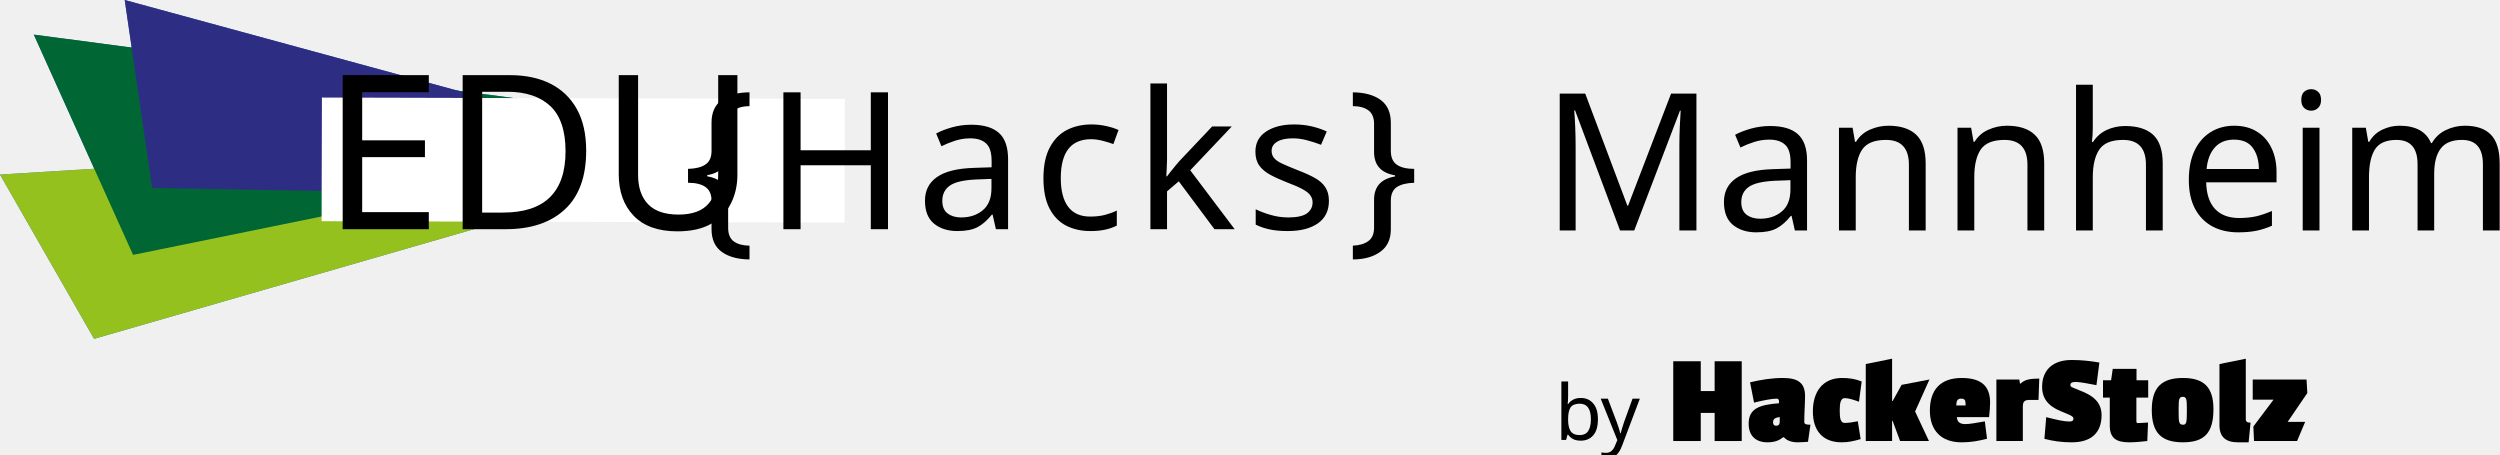
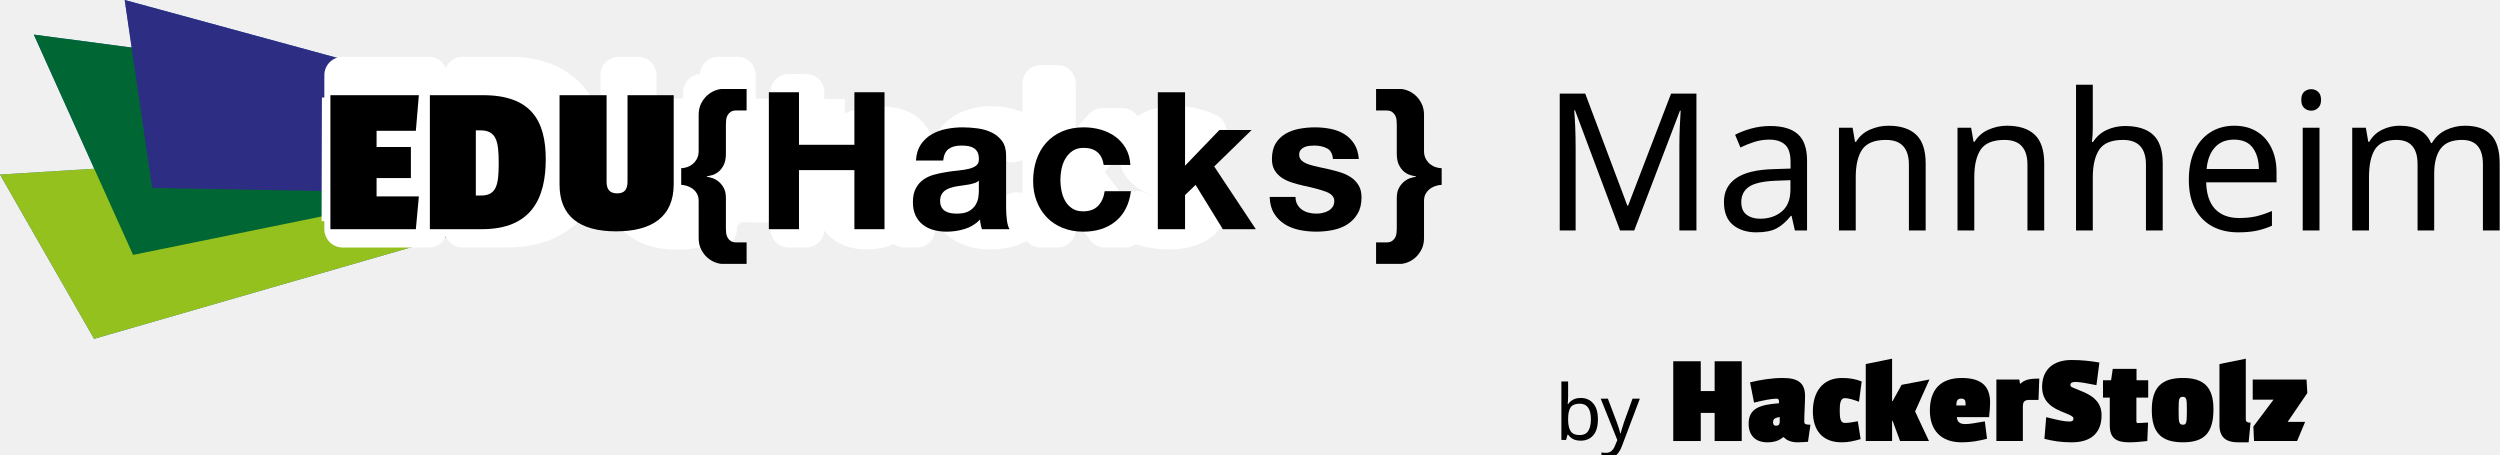
<svg xmlns="http://www.w3.org/2000/svg" version="1.1" id="Ebene_1" x="0px" y="0px" width="272.6px" height="49.512px" viewBox="0 0 272.6 49.512" enable-background="new 0 0 272.6 49.512" xml:space="preserve">
  <g>
    <g>
-       <polygon fill="#4177BB" points="92.104,13.313 81.03,14.001 49.882,9.882 13.598,0 14.355,5.185 3.685,3.774 10.277,18.398     0,19.037 10.259,36.947 64.297,21.343 77.158,21.57 83.081,18.925 77.724,17.466   " />
+       <polygon fill="#4177BB" points="92.104,13.313 81.031,14.001 49.882,9.882 13.598,0 14.355,5.185 3.685,3.774 10.277,18.398     0,19.037 10.259,36.947 64.297,21.343 77.158,21.57 83.081,18.925 77.724,17.466   " />
      <polygon fill="#95C11F" points="0,19.037 10.259,36.947 92.104,13.313   " />
      <g>
        <polygon fill="#006633" points="3.685,3.774 14.511,27.792 81.726,14.093    " />
      </g>
      <g>
        <polygon fill="#2D2E83" points="16.593,20.499 13.598,0 83.081,18.925 77.158,21.57    " />
      </g>
-       <rect x="35.085" y="10.712" transform="matrix(1 0.0026 -0.0026 1 0.0455 -0.165)" fill="#FFFFFF" width="57.019" height="13.481" />
-       <text transform="matrix(1 0 0 1 35.0854 24.9912)" display="none">
-         <tspan x="0" y="0" display="inline" fill="#FFFFFF" stroke="#FFFFFF" stroke-width="4" stroke-linejoin="round" stroke-miterlimit="10" font-family="'PassionOne-Bold'" font-size="23.527">EDU</tspan>
-         <tspan x="39.361" y="0" display="inline" fill="#FFFFFF" stroke="#FFFFFF" stroke-width="4" stroke-linejoin="round" stroke-miterlimit="10" font-family="'HelveticaNeue-Bold'" font-size="20.913" letter-spacing="1">Hacks</tspan>
-       </text>
-       <text transform="matrix(1 0 0 1 35.0854 24.9912)">
-         <tspan x="0" y="0" font-family="'PassionOne-Bold'" font-size="23.527">EDU</tspan>
-         <tspan x="39.361" y="0" font-family="'HelveticaNeue-Bold'" font-size="20.913" letter-spacing="1">{Hacks}</tspan>
-       </text>
+       <rect x="35.086" y="10.712" transform="matrix(-1 -0.0026 0.0026 -1 127.1443 35.0703)" fill="#FFFFFF" width="57.019" height="13.481" />
+       <text transform="matrix(1 0 0 1 35.0857 24.9905)" fill="#FFFFFF" font-family="'PassionOne-Bold'" font-size="23.527">EDU</text>
+       <text transform="matrix(1 0 0 1 35.0857 24.9905)" fill="none" stroke="#FFFFFF" stroke-width="4" stroke-linejoin="round" stroke-miterlimit="10" font-family="'PassionOne-Bold'" font-size="23.527">EDU</text>
+       <text transform="matrix(1 0 0 1 74.4465 24.9905)" fill="#FFFFFF" font-family="'HelveticaNeue-Bold'" font-size="20.913">Hacks</text>
+       <text transform="matrix(1 0 0 1 74.4465 24.9905)" fill="none" stroke="#FFFFFF" stroke-width="4" stroke-linejoin="round" stroke-miterlimit="10" font-family="'HelveticaNeue-Bold'" font-size="20.913">Hacks</text>
+       <g enable-background="new    ">
+         <path d="M36.027,24.99V10.379h9.646l-0.329,3.882h-4.282v1.765h3.741v3.389h-3.741v2h4.611l-0.329,3.576H36.027z" />
+         <path d="M52.544,24.99h-5.671V10.379h5.789c5.247,0,6.847,2.776,6.847,6.988C59.508,21.65,57.932,24.99,52.544,24.99z      M52.379,14.214h-0.494v7.105h0.588c1.718,0,1.906-1.294,1.906-3.553C54.379,15.391,54.12,14.214,52.379,14.214z" />
+         <path d="M68.425,19.79v-9.411h5.035v9.717c0,3.506-2.329,5.13-6.282,5.13c-3.977,0-6.165-1.647-6.165-5.082v-9.765h5.129v9.435     c0,0.824,0.329,1.271,1.153,1.271S68.425,20.638,68.425,19.79z" />
+       </g>
+       <g enable-background="new    ">
+         <path d="M80.281,12.045c-0.251,0-0.45,0.049-0.596,0.146s-0.261,0.22-0.345,0.366c-0.083,0.146-0.136,0.311-0.157,0.491     c-0.021,0.182-0.031,0.355-0.031,0.522v3.179c0,0.517-0.081,0.931-0.241,1.245c-0.16,0.313-0.349,0.558-0.564,0.731     c-0.216,0.175-0.443,0.297-0.68,0.366c-0.237,0.07-0.432,0.111-0.585,0.125v0.063c0.153,0.014,0.348,0.06,0.585,0.136     c0.237,0.076,0.463,0.202,0.68,0.376c0.216,0.175,0.404,0.405,0.564,0.69c0.16,0.286,0.241,0.652,0.241,1.098v3.347     c0,0.153,0.01,0.32,0.031,0.502c0.021,0.181,0.073,0.345,0.157,0.491c0.084,0.146,0.199,0.269,0.345,0.366     c0.146,0.097,0.345,0.146,0.596,0.146h1.129v2.342h-2.656c-0.237,0-0.505-0.06-0.805-0.178s-0.579-0.293-0.836-0.522     c-0.258-0.23-0.478-0.523-0.659-0.879c-0.182-0.355-0.272-0.771-0.272-1.244v-4.057c0-0.321-0.07-0.593-0.209-0.816     c-0.14-0.223-0.307-0.4-0.502-0.533c-0.196-0.132-0.405-0.229-0.627-0.293c-0.223-0.062-0.411-0.094-0.565-0.094V18.34     c0.154,0,0.342-0.031,0.565-0.094c0.223-0.063,0.432-0.168,0.627-0.314c0.195-0.146,0.362-0.341,0.502-0.585     c0.139-0.244,0.209-0.54,0.209-0.889v-3.932c0-0.475,0.09-0.89,0.272-1.245c0.181-0.355,0.4-0.648,0.659-0.878     c0.258-0.23,0.537-0.404,0.836-0.522c0.3-0.119,0.568-0.179,0.805-0.179h2.656v2.343H80.281z" />
+         <path d="M87.12,10.059v5.729h6.044v-5.729h3.283V24.99h-3.283v-6.441H87.12v6.441h-3.284V10.059H87.12z" />
+         <path d="M99.877,17.503c0.042-0.696,0.216-1.275,0.523-1.735c0.306-0.46,0.697-0.829,1.171-1.108s1.007-0.478,1.6-0.596     c0.592-0.119,1.188-0.178,1.788-0.178c0.543,0,1.094,0.038,1.652,0.114c0.558,0.077,1.067,0.228,1.527,0.45     s0.836,0.533,1.129,0.931c0.292,0.397,0.439,0.924,0.439,1.579v5.625c0,0.488,0.028,0.955,0.083,1.401s0.153,0.781,0.293,1.004     h-3.011c-0.056-0.167-0.102-0.338-0.136-0.513c-0.035-0.174-0.06-0.352-0.073-0.533c-0.474,0.488-1.032,0.83-1.673,1.025     c-0.642,0.194-1.297,0.292-1.966,0.292c-0.516,0-0.997-0.062-1.443-0.188c-0.446-0.126-0.836-0.321-1.171-0.586     s-0.596-0.6-0.784-1.004c-0.188-0.404-0.282-0.885-0.282-1.443c0-0.613,0.107-1.118,0.324-1.516s0.495-0.715,0.837-0.952     c0.341-0.236,0.732-0.414,1.171-0.533c0.439-0.118,0.882-0.212,1.328-0.282c0.446-0.069,0.885-0.125,1.317-0.167     s0.816-0.104,1.15-0.188c0.334-0.083,0.599-0.205,0.794-0.366c0.195-0.16,0.286-0.394,0.272-0.7c0-0.32-0.052-0.575-0.157-0.764     c-0.104-0.188-0.244-0.334-0.418-0.438s-0.376-0.175-0.606-0.209c-0.23-0.035-0.478-0.053-0.742-0.053     c-0.585,0-1.046,0.125-1.38,0.376s-0.53,0.67-0.585,1.255H99.877z M106.736,19.699c-0.125,0.111-0.282,0.198-0.47,0.262     c-0.188,0.062-0.391,0.114-0.607,0.156s-0.442,0.077-0.68,0.104c-0.237,0.028-0.474,0.063-0.711,0.104     c-0.223,0.042-0.443,0.098-0.659,0.168c-0.216,0.069-0.404,0.164-0.564,0.282c-0.161,0.118-0.29,0.269-0.387,0.449     c-0.098,0.182-0.146,0.412-0.146,0.69c0,0.265,0.049,0.488,0.146,0.669c0.098,0.182,0.23,0.324,0.397,0.429     s0.362,0.178,0.585,0.22s0.453,0.062,0.69,0.062c0.585,0,1.039-0.097,1.359-0.292c0.32-0.195,0.557-0.429,0.711-0.701     c0.153-0.271,0.248-0.547,0.282-0.826c0.035-0.278,0.052-0.502,0.052-0.669V19.699z" />
+         <path d="M118.155,16.123c-0.474,0-0.872,0.108-1.192,0.324c-0.321,0.216-0.583,0.495-0.785,0.836     c-0.202,0.342-0.345,0.719-0.429,1.13c-0.083,0.411-0.125,0.819-0.125,1.224c0,0.391,0.042,0.787,0.125,1.191     c0.084,0.405,0.22,0.771,0.408,1.099c0.188,0.327,0.442,0.596,0.763,0.805c0.32,0.209,0.711,0.313,1.171,0.313     c0.711,0,1.258-0.198,1.642-0.596c0.383-0.397,0.624-0.931,0.721-1.6h2.865c-0.195,1.436-0.753,2.53-1.673,3.283     c-0.92,0.753-2.099,1.129-3.535,1.129c-0.809,0-1.551-0.136-2.227-0.407c-0.676-0.272-1.251-0.651-1.726-1.14     s-0.844-1.07-1.108-1.746c-0.265-0.677-0.397-1.419-0.397-2.228c0-0.837,0.122-1.614,0.366-2.332     c0.244-0.718,0.603-1.339,1.077-1.861c0.474-0.522,1.052-0.931,1.736-1.224c0.683-0.293,1.464-0.438,2.342-0.438     c0.641,0,1.258,0.083,1.851,0.251c0.593,0.167,1.122,0.421,1.589,0.763s0.847,0.767,1.14,1.275c0.292,0.51,0.46,1.112,0.502,1.81     h-2.907C120.156,16.743,119.424,16.123,118.155,16.123z" />
+         <path d="M129.218,10.059v8.01l3.743-3.891h3.514l-4.078,3.974l4.538,6.839h-3.597l-2.97-4.831l-1.15,1.108v3.723h-2.97V10.059     H129.218z" />
+         <path d="M141.462,22.303c0.133,0.23,0.303,0.418,0.512,0.564c0.21,0.146,0.45,0.255,0.723,0.324     c0.271,0.07,0.554,0.104,0.847,0.104c0.209,0,0.429-0.023,0.659-0.073c0.229-0.048,0.438-0.125,0.627-0.229     c0.188-0.104,0.345-0.244,0.471-0.418c0.125-0.175,0.188-0.395,0.188-0.659c0-0.446-0.296-0.78-0.889-1.004     c-0.592-0.223-1.418-0.446-2.479-0.669c-0.432-0.098-0.854-0.213-1.265-0.346c-0.411-0.132-0.777-0.306-1.099-0.522     c-0.32-0.216-0.578-0.488-0.773-0.815s-0.293-0.729-0.293-1.203c0-0.696,0.137-1.269,0.408-1.715     c0.271-0.445,0.631-0.798,1.077-1.056s0.948-0.439,1.506-0.544s1.13-0.156,1.715-0.156s1.153,0.056,1.704,0.167     s1.043,0.3,1.475,0.564s0.791,0.617,1.077,1.057c0.286,0.438,0.456,0.993,0.513,1.662h-2.824     c-0.041-0.571-0.258-0.958-0.648-1.161c-0.39-0.201-0.85-0.303-1.379-0.303c-0.168,0-0.35,0.011-0.545,0.031     c-0.195,0.021-0.373,0.066-0.533,0.136c-0.16,0.07-0.296,0.171-0.407,0.304c-0.112,0.133-0.167,0.311-0.167,0.533     c0,0.265,0.097,0.48,0.293,0.648c0.194,0.167,0.449,0.303,0.763,0.407s0.673,0.199,1.077,0.282     c0.404,0.084,0.815,0.175,1.234,0.272c0.432,0.098,0.854,0.216,1.265,0.355s0.776,0.324,1.099,0.554     c0.32,0.23,0.578,0.517,0.773,0.857c0.195,0.342,0.293,0.764,0.293,1.266c0,0.711-0.144,1.308-0.43,1.788     c-0.285,0.481-0.658,0.868-1.119,1.161c-0.459,0.292-0.986,0.498-1.578,0.616c-0.593,0.118-1.195,0.178-1.809,0.178     c-0.628,0-1.242-0.062-1.841-0.188c-0.6-0.126-1.133-0.335-1.601-0.628c-0.467-0.293-0.85-0.68-1.149-1.16     c-0.3-0.481-0.464-1.084-0.491-1.81h2.822C141.263,21.798,141.329,22.073,141.462,22.303z" />
+         <path d="M151.177,26.434c0.25,0,0.449-0.05,0.596-0.146c0.146-0.098,0.262-0.22,0.345-0.366c0.084-0.146,0.136-0.311,0.157-0.491     c0.021-0.182,0.031-0.349,0.031-0.502v-3.347c0-0.445,0.08-0.812,0.24-1.098c0.16-0.285,0.349-0.516,0.564-0.69     c0.217-0.174,0.443-0.3,0.68-0.376c0.237-0.076,0.432-0.122,0.586-0.136v-0.063c-0.154-0.014-0.349-0.055-0.586-0.125     c-0.236-0.069-0.463-0.191-0.68-0.366c-0.216-0.174-0.404-0.418-0.564-0.731c-0.16-0.314-0.24-0.729-0.24-1.245v-3.179     c0-0.167-0.011-0.341-0.031-0.522c-0.021-0.181-0.073-0.345-0.157-0.491c-0.083-0.146-0.198-0.269-0.345-0.366     s-0.346-0.146-0.596-0.146h-1.13V9.702h2.655c0.238,0,0.506,0.06,0.806,0.179c0.3,0.118,0.579,0.292,0.837,0.522     c0.258,0.229,0.477,0.522,0.658,0.878s0.272,0.771,0.272,1.245v3.932c0,0.349,0.069,0.645,0.209,0.889s0.307,0.438,0.502,0.585     c0.194,0.146,0.404,0.251,0.628,0.314c0.223,0.062,0.418,0.094,0.585,0.094v1.819c-0.167,0-0.362,0.031-0.585,0.094     c-0.224,0.063-0.434,0.161-0.628,0.293c-0.195,0.133-0.362,0.311-0.502,0.533c-0.14,0.224-0.209,0.495-0.209,0.816v4.057     c0,0.474-0.091,0.889-0.272,1.244s-0.4,0.648-0.658,0.879c-0.258,0.229-0.537,0.404-0.837,0.522s-0.567,0.178-0.806,0.178h-2.655     v-2.342H151.177z" />
+       </g>
    </g>
-     <text transform="matrix(1 0 0 1 168.041 25.1309)" font-family="'HelveticaNeue-Bold'" font-size="20.913">Mannheim</text>
-     <text transform="matrix(1 0 0 1 169.5342 47.9722)" font-family="'HelveticaNeue-Bold'" font-size="8.387">by</text>
+     <text transform="matrix(1 0 0 1 168.0413 25.1311)" font-family="'HelveticaNeue-Bold'" font-size="20.913">Mannheim</text>
+     <text transform="matrix(1 0 0 1 169.5344 47.9719)" font-family="'HelveticaNeue-Bold'" font-size="8.387">by</text>
    <g>
      <path d="M186.964,48.089v-3.066h-1.514v3.066h-2.998v-8.697h2.998v3.25h1.514v-3.25h2.953v8.697H186.964z" />
-       <path d="M193.979,43.972V43.72c0-0.141-0.083-0.252-0.267-0.252c-0.52,0-1.499,0.197-2.451,0.434l-0.435-2.213    c1.177-0.279,2.34-0.475,3.6-0.475c1.751,0,2.396,0.644,2.396,1.974c0,0.841-0.085,1.849-0.085,2.802    c0,0.266,0.197,0.322,0.673,0.322l-0.265,1.863c-0.422,0.025-0.743,0.055-1.137,0.055c-0.614,0-1.176-0.183-1.483-0.547h-0.099    c-0.378,0.309-0.869,0.547-1.707,0.547c-1.345,0-2.046-0.784-2.046-2.031C190.673,44.533,191.877,44.126,193.979,43.972z     M194.062,46.003v-0.531c-0.489,0.068-0.729,0.209-0.729,0.56c0,0.252,0.1,0.392,0.322,0.392    C193.923,46.423,194.062,46.284,194.062,46.003z" />
-       <path d="M201.161,46.115c0.407,0,0.856-0.069,1.415-0.182l0.308,1.947c-0.743,0.209-1.302,0.35-2.072,0.35    c-2.116,0-3.138-1.33-3.138-3.375c0-2.088,1.036-3.641,3.18-3.641c0.883,0,1.472,0.125,2.144,0.377l-0.295,2.213    c-0.503-0.182-1.12-0.393-1.541-0.393c-0.448,0-0.559,0.505-0.559,1.345C200.603,45.667,200.701,46.115,201.161,46.115z" />
-       <path d="M207.184,48.089l-0.812-2.199h-0.058v2.199h-2.871v-8.394l2.871-0.583v4.622h0.058l0.98-1.771l3.037-0.583l-1.566,3.487    c0.489,1.078,1.022,2.156,1.511,3.221H207.184z" />
-       <path d="M217.001,43.917c0,0.406-0.042,0.909-0.112,1.569h-3.514c0.04,0.546,0.361,0.756,0.922,0.756    c0.49,0,1.065-0.113,2.13-0.295l0.237,1.891c-0.952,0.252-1.794,0.393-2.773,0.393c-2.27,0-3.458-1.345-3.458-3.459    c0-2.27,1.148-3.557,3.473-3.557C216.258,41.214,217.001,42.292,217.001,43.917z M213.316,44.209h1.008v-0.224    c0-0.336-0.111-0.518-0.489-0.518C213.415,43.468,213.316,43.749,213.316,44.209z" />
-       <path d="M220.571,48.089h-2.885v-6.708h2.494l0.083,0.448h0.056c0.432-0.406,0.91-0.546,2.044-0.546l-0.085,2.324h-0.952    c-0.547,0-0.755,0.153-0.755,0.729V48.089z" />
-       <path d="M228.918,39.533l-0.323,2.465c-0.979-0.195-1.821-0.35-2.269-0.35c-0.363,0-0.572,0.084-0.572,0.336    c0,0.209,0.222,0.252,0.544,0.393c0.938,0.42,2.858,0.895,2.858,2.885c0,1.918-1.12,2.969-3.249,2.969    c-1.163,0-2.046-0.141-2.984-0.379l0.196-2.365c1.22,0.309,1.947,0.475,2.534,0.475c0.297,0,0.436-0.098,0.436-0.307    c0-0.211-0.182-0.295-0.477-0.436c-0.938-0.447-2.941-0.868-2.941-3.025c0-1.861,1.177-2.94,3.209-2.94    C226.971,39.252,227.966,39.364,228.918,39.533z" />
-       <path d="M230.05,46.396v-3.039h-0.739v-1.892h0.881l0.182-1.247h2.592v1.247h1.274v1.892h-1.289v2.59    c0,0.127,0.055,0.182,0.169,0.182c0.266,0,0.559-0.027,1.104-0.055l-0.083,2.016c-0.7,0.07-1.289,0.141-1.974,0.141    C230.766,48.23,230.05,47.783,230.05,46.396z" />
-       <path d="M241.354,44.617c0,2.576-0.982,3.613-3.319,3.613c-2.383,0-3.405-1.064-3.405-3.516c0-2.479,1.078-3.5,3.405-3.5    C240.332,41.214,241.354,42.236,241.354,44.617z M237.559,44.561v0.336c0,1.135,0.027,1.415,0.489,1.415    c0.351,0,0.406-0.267,0.406-1.344v-0.394c0-1.022-0.028-1.304-0.449-1.304C237.599,43.271,237.559,43.552,237.559,44.561z" />
-       <path d="M242.009,39.696l2.872-0.583v6.597c0,0.265,0.155,0.378,0.519,0.378l-0.209,2.143h-1.148    c-1.359,0-2.033-0.588-2.033-1.877V39.696z" />
-       <path d="M245.777,48.089l-0.07-1.582l2.198-2.928h-2.269v-2.198h5.868l0.086,1.472l-2.145,3.15h1.907l-0.876,2.086H245.777z" />
+       <path d="M193.979,43.972V43.72c0-0.141-0.083-0.252-0.267-0.252c-0.521,0-1.499,0.197-2.451,0.434l-0.435-2.213    c1.177-0.279,2.34-0.475,3.6-0.475c1.751,0,2.396,0.644,2.396,1.974c0,0.841-0.085,1.85-0.085,2.802    c0,0.267,0.196,0.322,0.673,0.322l-0.266,1.863c-0.422,0.024-0.743,0.055-1.137,0.055c-0.614,0-1.176-0.183-1.483-0.547h-0.099    c-0.378,0.309-0.869,0.547-1.707,0.547c-1.345,0-2.046-0.784-2.046-2.031C190.673,44.532,191.877,44.126,193.979,43.972z     M194.062,46.003v-0.531c-0.488,0.068-0.729,0.209-0.729,0.56c0,0.252,0.1,0.393,0.322,0.393    C193.923,46.423,194.062,46.283,194.062,46.003z" />
+       <path d="M201.161,46.115c0.406,0,0.855-0.068,1.415-0.182l0.308,1.947c-0.743,0.209-1.302,0.35-2.072,0.35    c-2.115,0-3.138-1.33-3.138-3.375c0-2.088,1.036-3.641,3.18-3.641c0.883,0,1.473,0.125,2.145,0.377l-0.295,2.213    c-0.503-0.182-1.12-0.394-1.541-0.394c-0.448,0-0.56,0.506-0.56,1.346C200.603,45.667,200.701,46.115,201.161,46.115z" />
+       <path d="M207.184,48.089l-0.812-2.199h-0.059v2.199h-2.871v-8.395l2.871-0.583v4.622h0.059l0.979-1.771l3.037-0.583l-1.565,3.486    c0.488,1.078,1.021,2.156,1.511,3.222L207.184,48.089L207.184,48.089z" />
+       <path d="M217.001,43.917c0,0.405-0.042,0.908-0.112,1.568h-3.514c0.04,0.546,0.36,0.756,0.922,0.756    c0.49,0,1.065-0.112,2.13-0.295l0.237,1.892c-0.952,0.252-1.794,0.393-2.773,0.393c-2.27,0-3.458-1.345-3.458-3.459    c0-2.27,1.148-3.557,3.474-3.557C216.258,41.214,217.001,42.292,217.001,43.917z M213.316,44.209h1.009v-0.225    c0-0.336-0.111-0.518-0.489-0.518C213.415,43.468,213.316,43.749,213.316,44.209z" />
+       <path d="M220.572,48.089h-2.886v-6.708h2.494l0.083,0.448h0.057c0.432-0.406,0.909-0.547,2.044-0.547l-0.085,2.324h-0.952    c-0.547,0-0.755,0.153-0.755,0.729V48.089z" />
+       <path d="M228.918,39.532l-0.323,2.466c-0.979-0.195-1.821-0.351-2.269-0.351c-0.363,0-0.572,0.084-0.572,0.336    c0,0.209,0.222,0.252,0.544,0.394c0.938,0.42,2.858,0.895,2.858,2.885c0,1.918-1.12,2.969-3.249,2.969    c-1.163,0-2.046-0.141-2.984-0.379l0.196-2.365c1.22,0.31,1.946,0.476,2.534,0.476c0.297,0,0.436-0.099,0.436-0.308    c0-0.211-0.182-0.295-0.477-0.436c-0.938-0.447-2.941-0.868-2.941-3.025c0-1.86,1.177-2.939,3.209-2.939    C226.971,39.252,227.966,39.364,228.918,39.532z" />
+       <path d="M230.05,46.396v-3.039h-0.739v-1.892h0.881l0.183-1.247h2.592v1.247h1.274v1.892h-1.289v2.59    c0,0.127,0.055,0.183,0.169,0.183c0.266,0,0.559-0.027,1.104-0.056l-0.083,2.017c-0.7,0.069-1.289,0.141-1.974,0.141    C230.766,48.23,230.05,47.782,230.05,46.396z" />
+       <path d="M241.354,44.616c0,2.576-0.981,3.613-3.318,3.613c-2.383,0-3.405-1.063-3.405-3.516c0-2.479,1.078-3.5,3.405-3.5    C240.332,41.214,241.354,42.236,241.354,44.616z M237.559,44.561v0.336c0,1.135,0.027,1.415,0.489,1.415    c0.351,0,0.406-0.267,0.406-1.344v-0.395c0-1.021-0.028-1.304-0.449-1.304C237.599,43.271,237.559,43.552,237.559,44.561z" />
+       <path d="M242.009,39.696l2.872-0.583v6.598c0,0.265,0.155,0.378,0.519,0.378l-0.209,2.143h-1.147    c-1.359,0-2.033-0.588-2.033-1.877L242.009,39.696L242.009,39.696z" />
+       <path d="M245.778,48.089l-0.07-1.582l2.198-2.928h-2.27v-2.198h5.868l0.086,1.472l-2.145,3.15h1.906l-0.876,2.086H245.778z" />
    </g>
  </g>
</svg>
